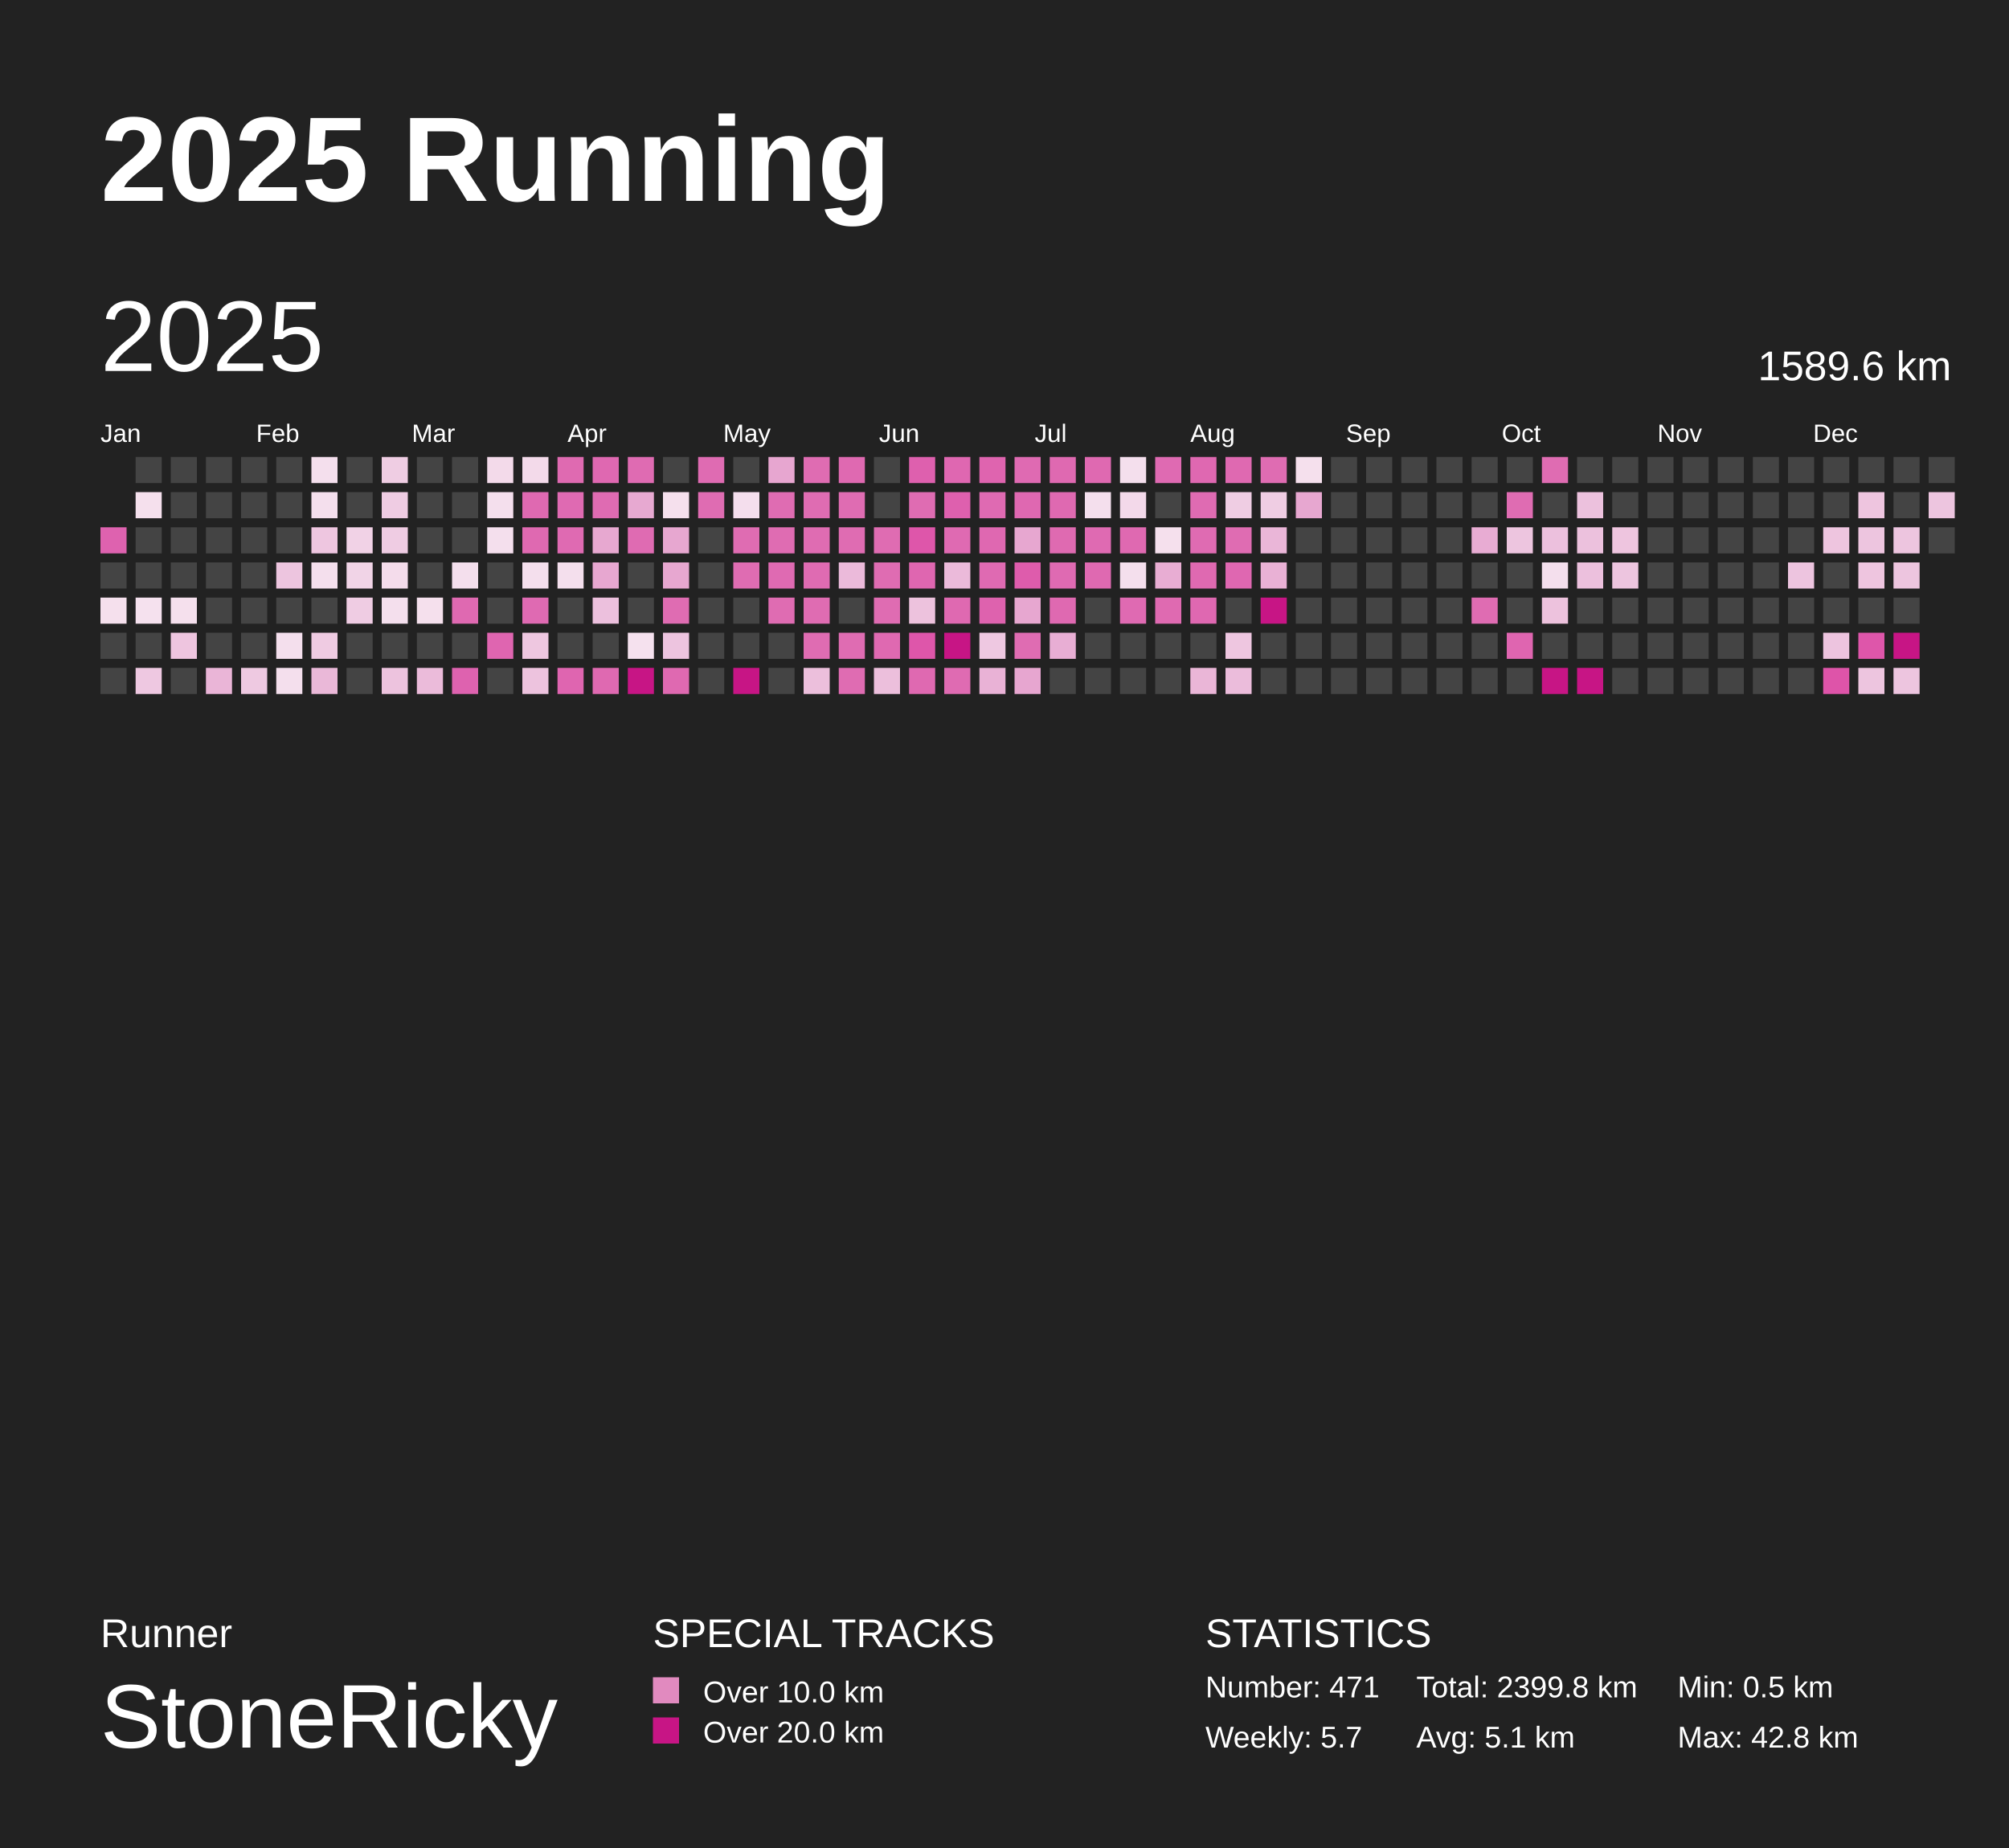
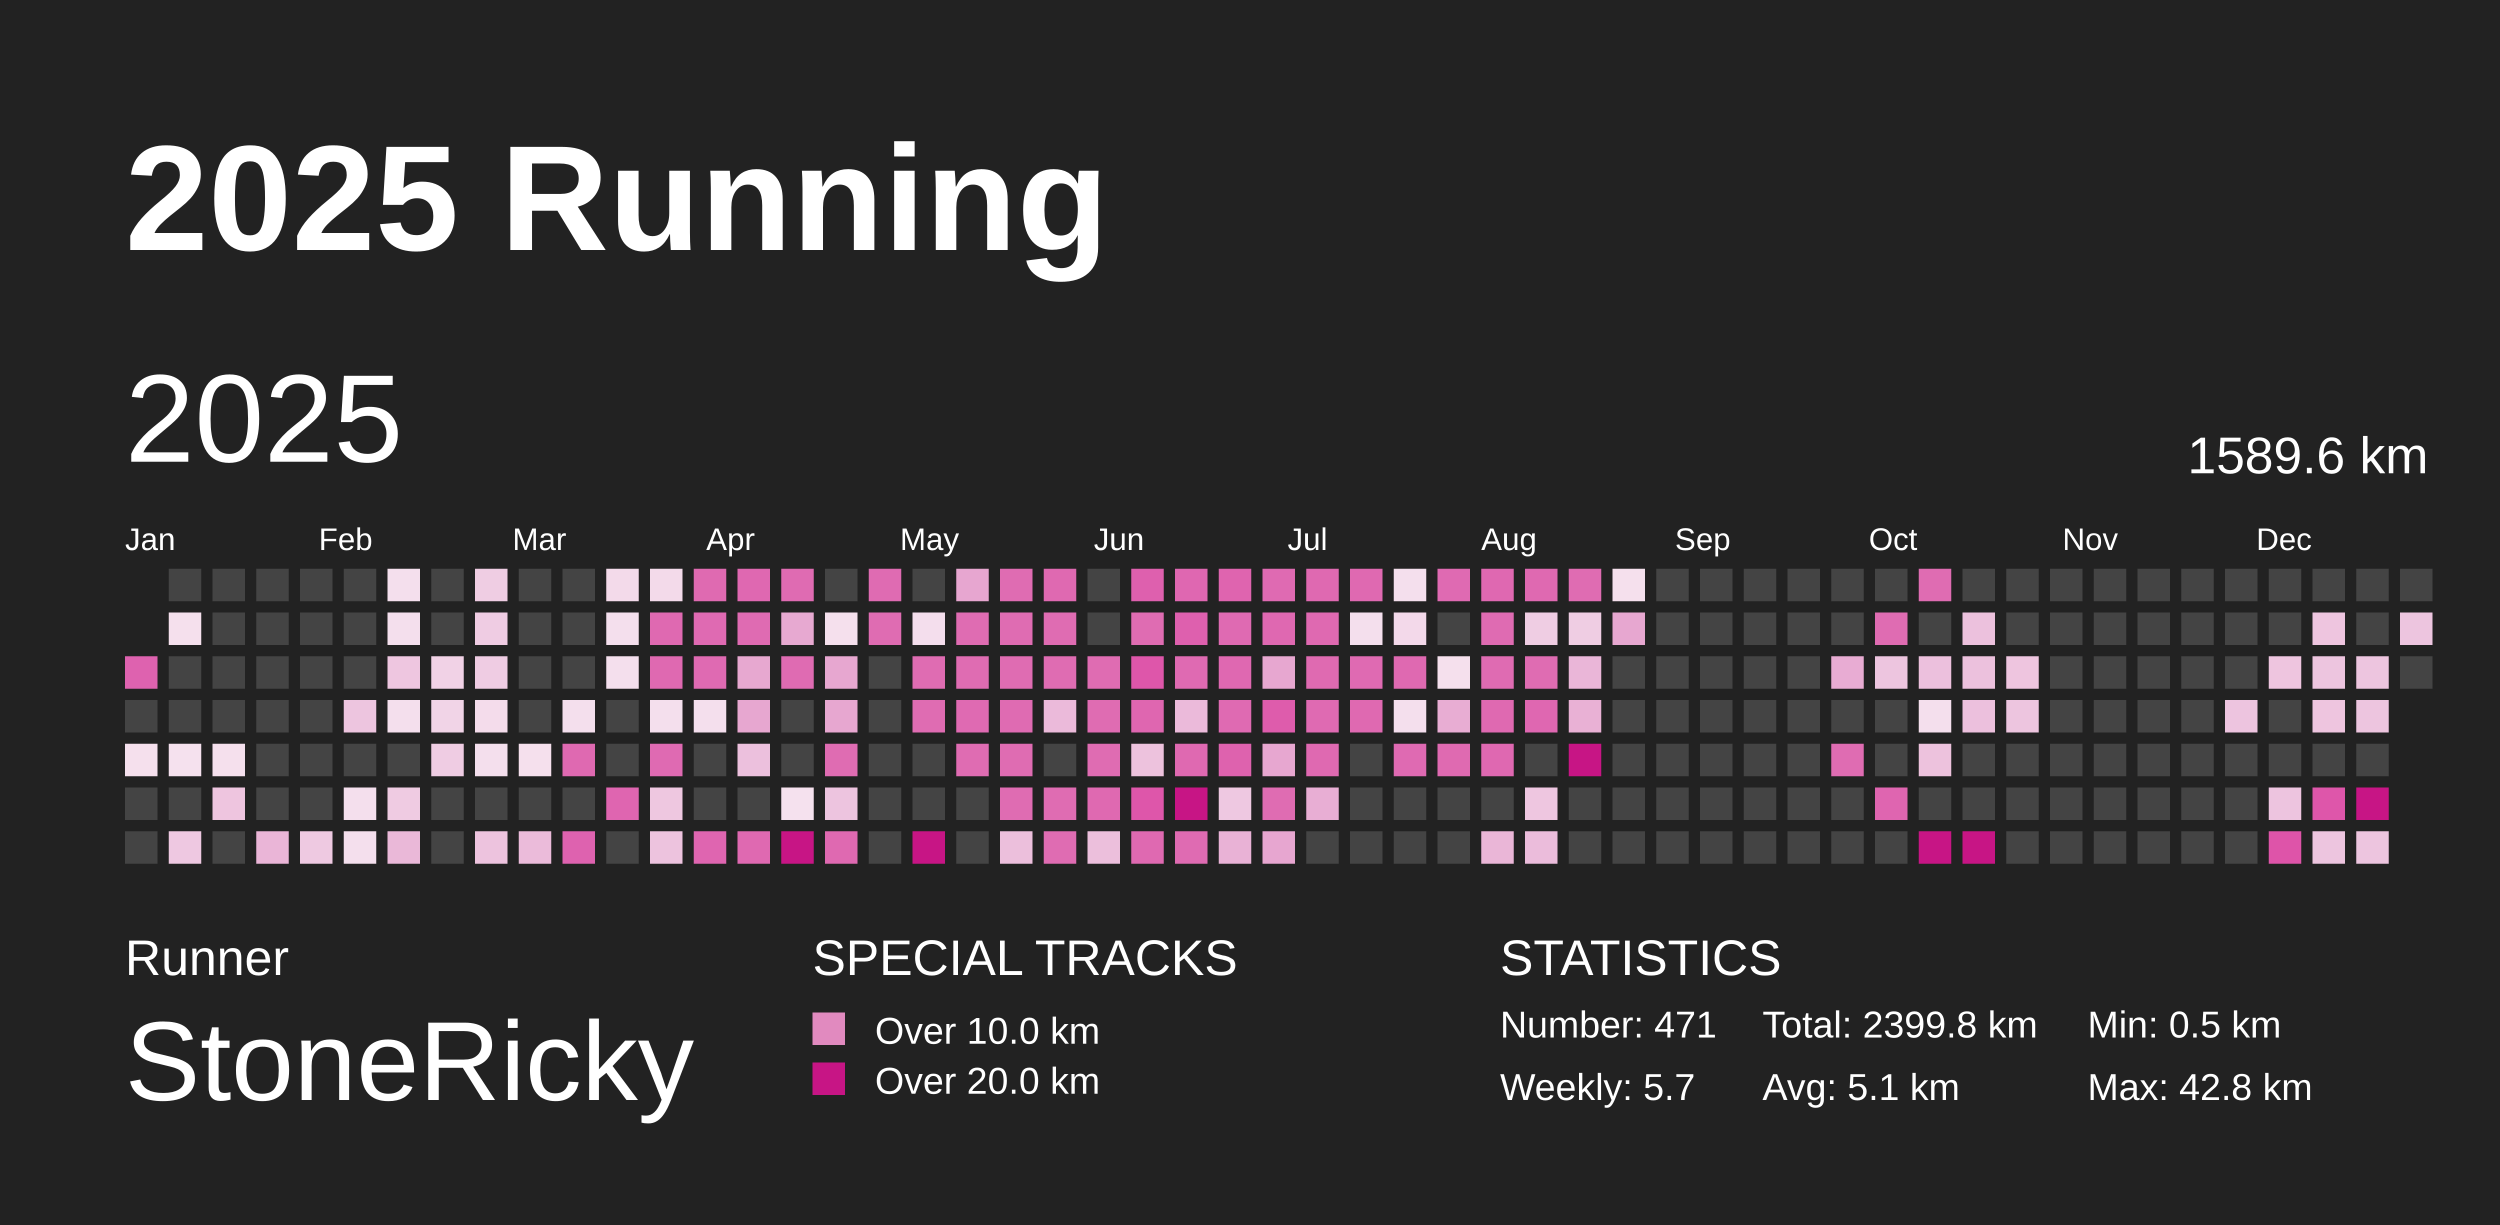
- <svg xmlns="http://www.w3.org/2000/svg" baseProfile="full" height="184mm" version="1.1" viewBox="0,0,200,184" width="200mm">
+ <svg xmlns="http://www.w3.org/2000/svg" baseProfile="full" height="98mm" version="1.1" viewBox="0,0,200,98" width="200mm">
  <defs />
-   <rect fill="#222222" height="184" width="200" x="0" y="0" />
+   <rect fill="#222222" height="98" width="200" x="0" y="0" />
  <text fill="#FFFFFF" style="font-size:12px; font-family:Arial; font-weight:bold;" x="10" y="20">2025 Running</text>
-   <text fill="#FFFFFF" style="font-size:4px; font-family:Arial" x="10" y="164">Runner</text>
-   <text fill="#FFFFFF" style="font-size:9px; font-family:Arial" x="10" y="174">StoneRicky</text>
-   <text fill="#FFFFFF" style="font-size:4px; font-family:Arial" x="65" y="164">SPECIAL TRACKS</text>
-   <rect fill="#E18ABF" height="2.6" width="2.6" x="65" y="167" />
-   <text fill="#FFFFFF" style="font-size:3px; font-family:Arial" x="70" y="169.5">Over 10.0 km</text>
-   <rect fill="#C71585" height="2.6" width="2.6" x="65" y="171" />
-   <text fill="#FFFFFF" style="font-size:3px; font-family:Arial" x="70" y="173.5">Over 20.0 km</text>
-   <text fill="#FFFFFF" style="font-size:4px; font-family:Arial" x="120" y="164">STATISTICS</text>
-   <text fill="#FFFFFF" style="font-size:3px; font-family:Arial" x="120" y="169">Number: 471</text>
-   <text fill="#FFFFFF" style="font-size:3px; font-family:Arial" x="120" y="174">Weekly: 5.7</text>
-   <text fill="#FFFFFF" style="font-size:3px; font-family:Arial" x="141" y="169">Total: 2399.8 km</text>
-   <text fill="#FFFFFF" style="font-size:3px; font-family:Arial" x="141" y="174">Avg: 5.1 km</text>
-   <text fill="#FFFFFF" style="font-size:3px; font-family:Arial" x="167" y="169">Min: 0.5 km</text>
-   <text fill="#FFFFFF" style="font-size:3px; font-family:Arial" x="167" y="174">Max: 42.8 km</text>
+   <text fill="#FFFFFF" style="font-size:4px; font-family:Arial" x="10" y="78">Runner</text>
+   <text fill="#FFFFFF" style="font-size:9px; font-family:Arial" x="10" y="88">StoneRicky</text>
+   <text fill="#FFFFFF" style="font-size:4px; font-family:Arial" x="65" y="78">SPECIAL TRACKS</text>
+   <rect fill="#E18ABF" height="2.6" width="2.6" x="65" y="81" />
+   <text fill="#FFFFFF" style="font-size:3px; font-family:Arial" x="70" y="83.5">Over 10.0 km</text>
+   <rect fill="#C71585" height="2.6" width="2.6" x="65" y="85" />
+   <text fill="#FFFFFF" style="font-size:3px; font-family:Arial" x="70" y="87.5">Over 20.0 km</text>
+   <text fill="#FFFFFF" style="font-size:4px; font-family:Arial" x="120" y="78">STATISTICS</text>
+   <text fill="#FFFFFF" style="font-size:3px; font-family:Arial" x="120" y="83">Number: 471</text>
+   <text fill="#FFFFFF" style="font-size:3px; font-family:Arial" x="120" y="88">Weekly: 5.7</text>
+   <text fill="#FFFFFF" style="font-size:3px; font-family:Arial" x="141" y="83">Total: 2399.8 km</text>
+   <text fill="#FFFFFF" style="font-size:3px; font-family:Arial" x="141" y="88">Avg: 5.1 km</text>
+   <text fill="#FFFFFF" style="font-size:3px; font-family:Arial" x="167" y="83">Min: 0.5 km</text>
+   <text fill="#FFFFFF" style="font-size:3px; font-family:Arial" x="167" y="88">Max: 42.8 km</text>
  <text dominant-baseline="hanging" fill="#FFFFFF" style="font-size:10.0px; font-family:Arial;" x="10" y="30">2025</text>
  <text dominant-baseline="hanging" fill="#FFFFFF" style="font-size:4.125px; font-family:Arial;" x="175" y="35">1589.6 km</text>
  <text fill="#FFFFFF" style="font-size:2.5px; font-family:Arial" x="10.0" y="44">Jan</text>
  <text fill="#FFFFFF" style="font-size:2.5px; font-family:Arial" x="25.5" y="44">Feb</text>
  <text fill="#FFFFFF" style="font-size:2.5px; font-family:Arial" x="41.0" y="44">Mar</text>
  <text fill="#FFFFFF" style="font-size:2.5px; font-family:Arial" x="56.5" y="44">Apr</text>
  <text fill="#FFFFFF" style="font-size:2.5px; font-family:Arial" x="72.0" y="44">May</text>
  <text fill="#FFFFFF" style="font-size:2.5px; font-family:Arial" x="87.5" y="44">Jun</text>
  <text fill="#FFFFFF" style="font-size:2.5px; font-family:Arial" x="103.0" y="44">Jul</text>
  <text fill="#FFFFFF" style="font-size:2.5px; font-family:Arial" x="118.5" y="44">Aug</text>
  <text fill="#FFFFFF" style="font-size:2.5px; font-family:Arial" x="134.0" y="44">Sep</text>
  <text fill="#FFFFFF" style="font-size:2.5px; font-family:Arial" x="149.5" y="44">Oct</text>
  <text fill="#FFFFFF" style="font-size:2.5px; font-family:Arial" x="165.0" y="44">Nov</text>
  <text fill="#FFFFFF" style="font-size:2.5px; font-family:Arial" x="180.5" y="44">Dec</text>
  <rect fill="#de62af" height="2.6" width="2.6" x="10.0" y="52.5" />
  <rect fill="#444444" height="2.6" width="2.6" x="10.0" y="56.0" />
  <rect fill="#f5e0ed" height="2.6" width="2.6" x="10.0" y="59.5" />
  <rect fill="#444444" height="2.6" width="2.6" x="10.0" y="63.0" />
  <rect fill="#444444" height="2.6" width="2.6" x="10.0" y="66.5" />
  <rect fill="#444444" height="2.6" width="2.6" x="13.5" y="45.5" />
  <rect fill="#f5e0ed" height="2.6" width="2.6" x="13.5" y="49.0" />
  <rect fill="#444444" height="2.6" width="2.6" x="13.5" y="52.5" />
  <rect fill="#444444" height="2.6" width="2.6" x="13.5" y="56.0" />
  <rect fill="#f5e1ee" height="2.6" width="2.6" x="13.5" y="59.5" />
  <rect fill="#444444" height="2.6" width="2.6" x="13.5" y="63.0" />
  <rect fill="#eec8e1" height="2.6" width="2.6" x="13.5" y="66.5" />
  <rect fill="#444444" height="2.6" width="2.6" x="17.0" y="45.5" />
  <rect fill="#444444" height="2.6" width="2.6" x="17.0" y="49.0" />
  <rect fill="#444444" height="2.6" width="2.6" x="17.0" y="52.5" />
  <rect fill="#444444" height="2.6" width="2.6" x="17.0" y="56.0" />
  <rect fill="#f5e0ed" height="2.6" width="2.6" x="17.0" y="59.5" />
  <rect fill="#eec5df" height="2.6" width="2.6" x="17.0" y="63.0" />
  <rect fill="#444444" height="2.6" width="2.6" x="17.0" y="66.5" />
  <rect fill="#444444" height="2.6" width="2.6" x="20.5" y="45.5" />
  <rect fill="#444444" height="2.6" width="2.6" x="20.5" y="49.0" />
  <rect fill="#444444" height="2.6" width="2.6" x="20.5" y="52.5" />
  <rect fill="#444444" height="2.6" width="2.6" x="20.5" y="56.0" />
  <rect fill="#444444" height="2.6" width="2.6" x="20.5" y="59.5" />
  <rect fill="#444444" height="2.6" width="2.6" x="20.5" y="63.0" />
  <rect fill="#eab5d7" height="2.6" width="2.6" x="20.5" y="66.5" />
  <rect fill="#444444" height="2.6" width="2.6" x="24.0" y="45.5" />
  <rect fill="#444444" height="2.6" width="2.6" x="24.0" y="49.0" />
  <rect fill="#444444" height="2.6" width="2.6" x="24.0" y="52.5" />
  <rect fill="#444444" height="2.6" width="2.6" x="24.0" y="56.0" />
  <rect fill="#444444" height="2.6" width="2.6" x="24.0" y="59.5" />
  <rect fill="#444444" height="2.6" width="2.6" x="24.0" y="63.0" />
  <rect fill="#eec9e1" height="2.6" width="2.6" x="24.0" y="66.5" />
  <rect fill="#444444" height="2.6" width="2.6" x="27.5" y="45.5" />
  <rect fill="#444444" height="2.6" width="2.6" x="27.5" y="49.0" />
  <rect fill="#444444" height="2.6" width="2.6" x="27.5" y="52.5" />
  <rect fill="#edc5df" height="2.6" width="2.6" x="27.5" y="56.0" />
  <rect fill="#444444" height="2.6" width="2.6" x="27.5" y="59.5" />
  <rect fill="#f4dfed" height="2.6" width="2.6" x="27.5" y="63.0" />
  <rect fill="#f4dfed" height="2.6" width="2.6" x="27.5" y="66.5" />
  <rect fill="#f4dfed" height="2.6" width="2.6" x="31.0" y="45.5" />
  <rect fill="#f4dfed" height="2.6" width="2.6" x="31.0" y="49.0" />
  <rect fill="#eec6e0" height="2.6" width="2.6" x="31.0" y="52.5" />
  <rect fill="#f4dfed" height="2.6" width="2.6" x="31.0" y="56.0" />
  <rect fill="#444444" height="2.6" width="2.6" x="31.0" y="59.5" />
  <rect fill="#efcbe2" height="2.6" width="2.6" x="31.0" y="63.0" />
  <rect fill="#eab8d8" height="2.6" width="2.6" x="31.0" y="66.5" />
  <rect fill="#444444" height="2.6" width="2.6" x="34.5" y="45.5" />
  <rect fill="#444444" height="2.6" width="2.6" x="34.5" y="49.0" />
  <rect fill="#f1d2e6" height="2.6" width="2.6" x="34.5" y="52.5" />
  <rect fill="#f1d4e7" height="2.6" width="2.6" x="34.5" y="56.0" />
  <rect fill="#efcce3" height="2.6" width="2.6" x="34.5" y="59.5" />
  <rect fill="#444444" height="2.6" width="2.6" x="34.5" y="63.0" />
  <rect fill="#444444" height="2.6" width="2.6" x="34.5" y="66.5" />
  <rect fill="#efcde3" height="2.6" width="2.6" x="38.0" y="45.5" />
  <rect fill="#efcce3" height="2.6" width="2.6" x="38.0" y="49.0" />
  <rect fill="#efcce3" height="2.6" width="2.6" x="38.0" y="52.5" />
  <rect fill="#f4dceb" height="2.6" width="2.6" x="38.0" y="56.0" />
  <rect fill="#f4dfed" height="2.6" width="2.6" x="38.0" y="59.5" />
  <rect fill="#444444" height="2.6" width="2.6" x="38.0" y="63.0" />
  <rect fill="#edc3de" height="2.6" width="2.6" x="38.0" y="66.5" />
  <rect fill="#444444" height="2.6" width="2.6" x="41.5" y="45.5" />
  <rect fill="#444444" height="2.6" width="2.6" x="41.5" y="49.0" />
  <rect fill="#444444" height="2.6" width="2.6" x="41.5" y="52.5" />
  <rect fill="#444444" height="2.6" width="2.6" x="41.5" y="56.0" />
  <rect fill="#f5e0ed" height="2.6" width="2.6" x="41.5" y="59.5" />
  <rect fill="#444444" height="2.6" width="2.6" x="41.5" y="63.0" />
  <rect fill="#ebbbda" height="2.6" width="2.6" x="41.5" y="66.5" />
  <rect fill="#444444" height="2.6" width="2.6" x="45.0" y="45.5" />
  <rect fill="#444444" height="2.6" width="2.6" x="45.0" y="49.0" />
  <rect fill="#444444" height="2.6" width="2.6" x="45.0" y="52.5" />
  <rect fill="#f4dfed" height="2.6" width="2.6" x="45.0" y="56.0" />
  <rect fill="#df69b1" height="2.6" width="2.6" x="45.0" y="59.5" />
  <rect fill="#444444" height="2.6" width="2.6" x="45.0" y="63.0" />
  <rect fill="#de62af" height="2.6" width="2.6" x="45.0" y="66.5" />
  <rect fill="#f3daea" height="2.6" width="2.6" x="48.5" y="45.5" />
  <rect fill="#f4dfed" height="2.6" width="2.6" x="48.5" y="49.0" />
  <rect fill="#f4dfed" height="2.6" width="2.6" x="48.5" y="52.5" />
  <rect fill="#444444" height="2.6" width="2.6" x="48.5" y="56.0" />
  <rect fill="#444444" height="2.6" width="2.6" x="48.5" y="59.5" />
  <rect fill="#df65b0" height="2.6" width="2.6" x="48.5" y="63.0" />
  <rect fill="#444444" height="2.6" width="2.6" x="48.5" y="66.5" />
  <rect fill="#f3daea" height="2.6" width="2.6" x="52.0" y="45.5" />
  <rect fill="#df69b1" height="2.6" width="2.6" x="52.0" y="49.0" />
  <rect fill="#df69b1" height="2.6" width="2.6" x="52.0" y="52.5" />
  <rect fill="#f4dfed" height="2.6" width="2.6" x="52.0" y="56.0" />
  <rect fill="#df6ab2" height="2.6" width="2.6" x="52.0" y="59.5" />
  <rect fill="#eec7e0" height="2.6" width="2.6" x="52.0" y="63.0" />
  <rect fill="#edc3de" height="2.6" width="2.6" x="52.0" y="66.5" />
  <rect fill="#df6ab1" height="2.6" width="2.6" x="55.5" y="45.5" />
  <rect fill="#df6ab2" height="2.6" width="2.6" x="55.5" y="49.0" />
  <rect fill="#df6ab2" height="2.6" width="2.6" x="55.5" y="52.5" />
  <rect fill="#f4dfed" height="2.6" width="2.6" x="55.5" y="56.0" />
  <rect fill="#444444" height="2.6" width="2.6" x="55.5" y="59.5" />
  <rect fill="#444444" height="2.6" width="2.6" x="55.5" y="63.0" />
  <rect fill="#df65b0" height="2.6" width="2.6" x="55.5" y="66.5" />
  <rect fill="#df68b1" height="2.6" width="2.6" x="59.0" y="45.5" />
  <rect fill="#df6bb2" height="2.6" width="2.6" x="59.0" y="49.0" />
  <rect fill="#e7a8d0" height="2.6" width="2.6" x="59.0" y="52.5" />
  <rect fill="#e7a7d0" height="2.6" width="2.6" x="59.0" y="56.0" />
  <rect fill="#ecc0dd" height="2.6" width="2.6" x="59.0" y="59.5" />
  <rect fill="#444444" height="2.6" width="2.6" x="59.0" y="63.0" />
  <rect fill="#df69b1" height="2.6" width="2.6" x="59.0" y="66.5" />
  <rect fill="#df6bb2" height="2.6" width="2.6" x="62.5" y="45.5" />
  <rect fill="#e7a9d1" height="2.6" width="2.6" x="62.5" y="49.0" />
  <rect fill="#df6bb2" height="2.6" width="2.6" x="62.5" y="52.5" />
  <rect fill="#444444" height="2.6" width="2.6" x="62.5" y="56.0" />
  <rect fill="#444444" height="2.6" width="2.6" x="62.5" y="59.5" />
  <rect fill="#f5e1ee" height="2.6" width="2.6" x="62.5" y="63.0" />
  <rect fill="#C71585" height="2.6" width="2.6" x="62.5" y="66.5" />
  <rect fill="#444444" height="2.6" width="2.6" x="66.0" y="45.5" />
  <rect fill="#f5e0ed" height="2.6" width="2.6" x="66.0" y="49.0" />
  <rect fill="#e7a7d0" height="2.6" width="2.6" x="66.0" y="52.5" />
  <rect fill="#e7a7d0" height="2.6" width="2.6" x="66.0" y="56.0" />
  <rect fill="#df6cb2" height="2.6" width="2.6" x="66.0" y="59.5" />
  <rect fill="#edc4df" height="2.6" width="2.6" x="66.0" y="63.0" />
  <rect fill="#df69b1" height="2.6" width="2.6" x="66.0" y="66.5" />
  <rect fill="#df6bb2" height="2.6" width="2.6" x="69.5" y="45.5" />
  <rect fill="#df6cb2" height="2.6" width="2.6" x="69.5" y="49.0" />
  <rect fill="#444444" height="2.6" width="2.6" x="69.5" y="52.5" />
  <rect fill="#444444" height="2.6" width="2.6" x="69.5" y="56.0" />
  <rect fill="#444444" height="2.6" width="2.6" x="69.5" y="59.5" />
  <rect fill="#444444" height="2.6" width="2.6" x="69.5" y="63.0" />
  <rect fill="#444444" height="2.6" width="2.6" x="69.5" y="66.5" />
  <rect fill="#444444" height="2.6" width="2.6" x="73.0" y="45.5" />
  <rect fill="#f4deed" height="2.6" width="2.6" x="73.0" y="49.0" />
  <rect fill="#df6cb2" height="2.6" width="2.6" x="73.0" y="52.5" />
  <rect fill="#df6cb2" height="2.6" width="2.6" x="73.0" y="56.0" />
  <rect fill="#444444" height="2.6" width="2.6" x="73.0" y="59.5" />
  <rect fill="#444444" height="2.6" width="2.6" x="73.0" y="63.0" />
  <rect fill="#C71585" height="2.6" width="2.6" x="73.0" y="66.5" />
  <rect fill="#e7a6d0" height="2.6" width="2.6" x="76.5" y="45.5" />
  <rect fill="#df6cb2" height="2.6" width="2.6" x="76.5" y="49.0" />
  <rect fill="#df6cb2" height="2.6" width="2.6" x="76.5" y="52.5" />
  <rect fill="#df6ab2" height="2.6" width="2.6" x="76.5" y="56.0" />
  <rect fill="#df6cb2" height="2.6" width="2.6" x="76.5" y="59.5" />
  <rect fill="#444444" height="2.6" width="2.6" x="76.5" y="63.0" />
  <rect fill="#444444" height="2.6" width="2.6" x="76.5" y="66.5" />
  <rect fill="#df6cb2" height="2.6" width="2.6" x="80.0" y="45.5" />
  <rect fill="#df6cb2" height="2.6" width="2.6" x="80.0" y="49.0" />
  <rect fill="#df6cb2" height="2.6" width="2.6" x="80.0" y="52.5" />
  <rect fill="#df6bb2" height="2.6" width="2.6" x="80.0" y="56.0" />
  <rect fill="#df6cb2" height="2.6" width="2.6" x="80.0" y="59.5" />
  <rect fill="#df6cb2" height="2.6" width="2.6" x="80.0" y="63.0" />
  <rect fill="#ecbfdc" height="2.6" width="2.6" x="80.0" y="66.5" />
  <rect fill="#df69b1" height="2.6" width="2.6" x="83.5" y="45.5" />
  <rect fill="#df6cb2" height="2.6" width="2.6" x="83.5" y="49.0" />
  <rect fill="#df6cb2" height="2.6" width="2.6" x="83.5" y="52.5" />
  <rect fill="#ebbada" height="2.6" width="2.6" x="83.5" y="56.0" />
  <rect fill="#444444" height="2.6" width="2.6" x="83.5" y="59.5" />
  <rect fill="#df6cb2" height="2.6" width="2.6" x="83.5" y="63.0" />
  <rect fill="#df6cb2" height="2.6" width="2.6" x="83.5" y="66.5" />
  <rect fill="#444444" height="2.6" width="2.6" x="87.0" y="45.5" />
  <rect fill="#444444" height="2.6" width="2.6" x="87.0" y="49.0" />
  <rect fill="#df6cb2" height="2.6" width="2.6" x="87.0" y="52.5" />
  <rect fill="#df6cb2" height="2.6" width="2.6" x="87.0" y="56.0" />
  <rect fill="#df6cb2" height="2.6" width="2.6" x="87.0" y="59.5" />
  <rect fill="#df69b1" height="2.6" width="2.6" x="87.0" y="63.0" />
  <rect fill="#ecbfdc" height="2.6" width="2.6" x="87.0" y="66.5" />
  <rect fill="#de60ae" height="2.6" width="2.6" x="90.5" y="45.5" />
  <rect fill="#df6cb2" height="2.6" width="2.6" x="90.5" y="49.0" />
  <rect fill="#de56aa" height="2.6" width="2.6" x="90.5" y="52.5" />
  <rect fill="#df66b0" height="2.6" width="2.6" x="90.5" y="56.0" />
  <rect fill="#edc2dd" height="2.6" width="2.6" x="90.5" y="59.5" />
  <rect fill="#de56aa" height="2.6" width="2.6" x="90.5" y="63.0" />
  <rect fill="#df69b1" height="2.6" width="2.6" x="90.5" y="66.5" />
  <rect fill="#df67b1" height="2.6" width="2.6" x="94.0" y="45.5" />
  <rect fill="#de60ae" height="2.6" width="2.6" x="94.0" y="49.0" />
  <rect fill="#df6ab2" height="2.6" width="2.6" x="94.0" y="52.5" />
  <rect fill="#ebbada" height="2.6" width="2.6" x="94.0" y="56.0" />
  <rect fill="#df69b1" height="2.6" width="2.6" x="94.0" y="59.5" />
  <rect fill="#C71585" height="2.6" width="2.6" x="94.0" y="63.0" />
  <rect fill="#df6bb2" height="2.6" width="2.6" x="94.0" y="66.5" />
  <rect fill="#df64af" height="2.6" width="2.6" x="97.5" y="45.5" />
  <rect fill="#df6ab2" height="2.6" width="2.6" x="97.5" y="49.0" />
  <rect fill="#df68b1" height="2.6" width="2.6" x="97.5" y="52.5" />
  <rect fill="#df6ab2" height="2.6" width="2.6" x="97.5" y="56.0" />
  <rect fill="#de62ae" height="2.6" width="2.6" x="97.5" y="59.5" />
  <rect fill="#eec8e1" height="2.6" width="2.6" x="97.5" y="63.0" />
  <rect fill="#e9b2d6" height="2.6" width="2.6" x="97.5" y="66.5" />
  <rect fill="#df6ab2" height="2.6" width="2.6" x="101.0" y="45.5" />
  <rect fill="#df68b1" height="2.6" width="2.6" x="101.0" y="49.0" />
  <rect fill="#e7a7d0" height="2.6" width="2.6" x="101.0" y="52.5" />
  <rect fill="#de5cac" height="2.6" width="2.6" x="101.0" y="56.0" />
  <rect fill="#e7a7d0" height="2.6" width="2.6" x="101.0" y="59.5" />
  <rect fill="#df6cb2" height="2.6" width="2.6" x="101.0" y="63.0" />
  <rect fill="#e7a6d0" height="2.6" width="2.6" x="101.0" y="66.5" />
  <rect fill="#df69b1" height="2.6" width="2.6" x="104.5" y="45.5" />
  <rect fill="#df69b1" height="2.6" width="2.6" x="104.5" y="49.0" />
  <rect fill="#df6ab1" height="2.6" width="2.6" x="104.5" y="52.5" />
  <rect fill="#df6ab2" height="2.6" width="2.6" x="104.5" y="56.0" />
  <rect fill="#df69b1" height="2.6" width="2.6" x="104.5" y="59.5" />
  <rect fill="#e8aed4" height="2.6" width="2.6" x="104.5" y="63.0" />
  <rect fill="#444444" height="2.6" width="2.6" x="104.5" y="66.5" />
  <rect fill="#df69b1" height="2.6" width="2.6" x="108.0" y="45.5" />
  <rect fill="#f4dfed" height="2.6" width="2.6" x="108.0" y="49.0" />
  <rect fill="#df6ab2" height="2.6" width="2.6" x="108.0" y="52.5" />
  <rect fill="#df69b1" height="2.6" width="2.6" x="108.0" y="56.0" />
  <rect fill="#444444" height="2.6" width="2.6" x="108.0" y="59.5" />
  <rect fill="#444444" height="2.6" width="2.6" x="108.0" y="63.0" />
  <rect fill="#444444" height="2.6" width="2.6" x="108.0" y="66.5" />
  <rect fill="#f4dfed" height="2.6" width="2.6" x="111.5" y="45.5" />
  <rect fill="#f3d9ea" height="2.6" width="2.6" x="111.5" y="49.0" />
  <rect fill="#df69b1" height="2.6" width="2.6" x="111.5" y="52.5" />
  <rect fill="#f4dfed" height="2.6" width="2.6" x="111.5" y="56.0" />
  <rect fill="#df6ab2" height="2.6" width="2.6" x="111.5" y="59.5" />
  <rect fill="#444444" height="2.6" width="2.6" x="111.5" y="63.0" />
  <rect fill="#444444" height="2.6" width="2.6" x="111.5" y="66.5" />
  <rect fill="#df6ab2" height="2.6" width="2.6" x="115.0" y="45.5" />
  <rect fill="#444444" height="2.6" width="2.6" x="115.0" y="49.0" />
  <rect fill="#f5e0ed" height="2.6" width="2.6" x="115.0" y="52.5" />
  <rect fill="#e8add3" height="2.6" width="2.6" x="115.0" y="56.0" />
  <rect fill="#df6ab1" height="2.6" width="2.6" x="115.0" y="59.5" />
  <rect fill="#444444" height="2.6" width="2.6" x="115.0" y="63.0" />
  <rect fill="#444444" height="2.6" width="2.6" x="115.0" y="66.5" />
  <rect fill="#df68b1" height="2.6" width="2.6" x="118.5" y="45.5" />
  <rect fill="#df6bb2" height="2.6" width="2.6" x="118.5" y="49.0" />
  <rect fill="#df6bb2" height="2.6" width="2.6" x="118.5" y="52.5" />
  <rect fill="#df69b1" height="2.6" width="2.6" x="118.5" y="56.0" />
  <rect fill="#df68b1" height="2.6" width="2.6" x="118.5" y="59.5" />
  <rect fill="#444444" height="2.6" width="2.6" x="118.5" y="63.0" />
  <rect fill="#eab6d7" height="2.6" width="2.6" x="118.5" y="66.5" />
  <rect fill="#df69b1" height="2.6" width="2.6" x="122.0" y="45.5" />
  <rect fill="#efcde3" height="2.6" width="2.6" x="122.0" y="49.0" />
  <rect fill="#df6cb2" height="2.6" width="2.6" x="122.0" y="52.5" />
  <rect fill="#df67b1" height="2.6" width="2.6" x="122.0" y="56.0" />
  <rect fill="#444444" height="2.6" width="2.6" x="122.0" y="59.5" />
  <rect fill="#eec6e0" height="2.6" width="2.6" x="122.0" y="63.0" />
  <rect fill="#ebbcdb" height="2.6" width="2.6" x="122.0" y="66.5" />
  <rect fill="#df6cb2" height="2.6" width="2.6" x="125.5" y="45.5" />
  <rect fill="#efcde3" height="2.6" width="2.6" x="125.5" y="49.0" />
  <rect fill="#eab6d8" height="2.6" width="2.6" x="125.5" y="52.5" />
  <rect fill="#e9b1d5" height="2.6" width="2.6" x="125.5" y="56.0" />
  <rect fill="#C71585" height="2.6" width="2.6" x="125.5" y="59.5" />
  <rect fill="#444444" height="2.6" width="2.6" x="125.5" y="63.0" />
  <rect fill="#444444" height="2.6" width="2.6" x="125.5" y="66.5" />
  <rect fill="#f5e0ed" height="2.6" width="2.6" x="129.0" y="45.5" />
  <rect fill="#e7a7d0" height="2.6" width="2.6" x="129.0" y="49.0" />
  <rect fill="#444444" height="2.6" width="2.6" x="129.0" y="52.5" />
  <rect fill="#444444" height="2.6" width="2.6" x="129.0" y="56.0" />
  <rect fill="#444444" height="2.6" width="2.6" x="129.0" y="59.5" />
  <rect fill="#444444" height="2.6" width="2.6" x="129.0" y="63.0" />
  <rect fill="#444444" height="2.6" width="2.6" x="129.0" y="66.5" />
  <rect fill="#444444" height="2.6" width="2.6" x="132.5" y="45.5" />
  <rect fill="#444444" height="2.6" width="2.6" x="132.5" y="49.0" />
  <rect fill="#444444" height="2.6" width="2.6" x="132.5" y="52.5" />
  <rect fill="#444444" height="2.6" width="2.6" x="132.5" y="56.0" />
  <rect fill="#444444" height="2.6" width="2.6" x="132.5" y="59.5" />
  <rect fill="#444444" height="2.6" width="2.6" x="132.5" y="63.0" />
  <rect fill="#444444" height="2.6" width="2.6" x="132.5" y="66.5" />
  <rect fill="#444444" height="2.6" width="2.6" x="136.0" y="45.5" />
  <rect fill="#444444" height="2.6" width="2.6" x="136.0" y="49.0" />
  <rect fill="#444444" height="2.6" width="2.6" x="136.0" y="52.5" />
  <rect fill="#444444" height="2.6" width="2.6" x="136.0" y="56.0" />
  <rect fill="#444444" height="2.6" width="2.6" x="136.0" y="59.5" />
  <rect fill="#444444" height="2.6" width="2.6" x="136.0" y="63.0" />
  <rect fill="#444444" height="2.6" width="2.6" x="136.0" y="66.5" />
  <rect fill="#444444" height="2.6" width="2.6" x="139.5" y="45.5" />
  <rect fill="#444444" height="2.6" width="2.6" x="139.5" y="49.0" />
  <rect fill="#444444" height="2.6" width="2.6" x="139.5" y="52.5" />
  <rect fill="#444444" height="2.6" width="2.6" x="139.5" y="56.0" />
  <rect fill="#444444" height="2.6" width="2.6" x="139.5" y="59.5" />
  <rect fill="#444444" height="2.6" width="2.6" x="139.5" y="63.0" />
  <rect fill="#444444" height="2.6" width="2.6" x="139.5" y="66.5" />
  <rect fill="#444444" height="2.6" width="2.6" x="143.0" y="45.5" />
  <rect fill="#444444" height="2.6" width="2.6" x="143.0" y="49.0" />
  <rect fill="#444444" height="2.6" width="2.6" x="143.0" y="52.5" />
  <rect fill="#444444" height="2.6" width="2.6" x="143.0" y="56.0" />
  <rect fill="#444444" height="2.6" width="2.6" x="143.0" y="59.5" />
  <rect fill="#444444" height="2.6" width="2.6" x="143.0" y="63.0" />
  <rect fill="#444444" height="2.6" width="2.6" x="143.0" y="66.5" />
  <rect fill="#444444" height="2.6" width="2.6" x="146.5" y="45.5" />
  <rect fill="#444444" height="2.6" width="2.6" x="146.5" y="49.0" />
  <rect fill="#e8acd3" height="2.6" width="2.6" x="146.5" y="52.5" />
  <rect fill="#444444" height="2.6" width="2.6" x="146.5" y="56.0" />
  <rect fill="#df6cb2" height="2.6" width="2.6" x="146.5" y="59.5" />
  <rect fill="#444444" height="2.6" width="2.6" x="146.5" y="63.0" />
  <rect fill="#444444" height="2.6" width="2.6" x="146.5" y="66.5" />
  <rect fill="#444444" height="2.6" width="2.6" x="150.0" y="45.5" />
  <rect fill="#df6cb2" height="2.6" width="2.6" x="150.0" y="49.0" />
  <rect fill="#edc5df" height="2.6" width="2.6" x="150.0" y="52.5" />
  <rect fill="#444444" height="2.6" width="2.6" x="150.0" y="56.0" />
  <rect fill="#444444" height="2.6" width="2.6" x="150.0" y="59.5" />
  <rect fill="#df65b0" height="2.6" width="2.6" x="150.0" y="63.0" />
  <rect fill="#444444" height="2.6" width="2.6" x="150.0" y="66.5" />
  <rect fill="#df6cb2" height="2.6" width="2.6" x="153.5" y="45.5" />
  <rect fill="#444444" height="2.6" width="2.6" x="153.5" y="49.0" />
  <rect fill="#ecc0dd" height="2.6" width="2.6" x="153.5" y="52.5" />
  <rect fill="#f4dfed" height="2.6" width="2.6" x="153.5" y="56.0" />
  <rect fill="#edc2dd" height="2.6" width="2.6" x="153.5" y="59.5" />
  <rect fill="#444444" height="2.6" width="2.6" x="153.5" y="63.0" />
  <rect fill="#C71585" height="2.6" width="2.6" x="153.5" y="66.5" />
  <rect fill="#444444" height="2.6" width="2.6" x="157.0" y="45.5" />
  <rect fill="#ecc1dd" height="2.6" width="2.6" x="157.0" y="49.0" />
  <rect fill="#ecc1dd" height="2.6" width="2.6" x="157.0" y="52.5" />
  <rect fill="#ecc0dd" height="2.6" width="2.6" x="157.0" y="56.0" />
  <rect fill="#444444" height="2.6" width="2.6" x="157.0" y="59.5" />
  <rect fill="#444444" height="2.6" width="2.6" x="157.0" y="63.0" />
  <rect fill="#C71585" height="2.6" width="2.6" x="157.0" y="66.5" />
  <rect fill="#444444" height="2.6" width="2.6" x="160.5" y="45.5" />
  <rect fill="#444444" height="2.6" width="2.6" x="160.5" y="49.0" />
  <rect fill="#eec5df" height="2.6" width="2.6" x="160.5" y="52.5" />
  <rect fill="#edc5df" height="2.6" width="2.6" x="160.5" y="56.0" />
  <rect fill="#444444" height="2.6" width="2.6" x="160.5" y="59.5" />
  <rect fill="#444444" height="2.6" width="2.6" x="160.5" y="63.0" />
  <rect fill="#444444" height="2.6" width="2.6" x="160.5" y="66.5" />
  <rect fill="#444444" height="2.6" width="2.6" x="164.0" y="45.5" />
  <rect fill="#444444" height="2.6" width="2.6" x="164.0" y="49.0" />
  <rect fill="#444444" height="2.6" width="2.6" x="164.0" y="52.5" />
  <rect fill="#444444" height="2.6" width="2.6" x="164.0" y="56.0" />
  <rect fill="#444444" height="2.6" width="2.6" x="164.0" y="59.5" />
  <rect fill="#444444" height="2.6" width="2.6" x="164.0" y="63.0" />
  <rect fill="#444444" height="2.6" width="2.6" x="164.0" y="66.5" />
  <rect fill="#444444" height="2.6" width="2.6" x="167.5" y="45.5" />
  <rect fill="#444444" height="2.6" width="2.6" x="167.5" y="49.0" />
  <rect fill="#444444" height="2.6" width="2.6" x="167.5" y="52.5" />
  <rect fill="#444444" height="2.6" width="2.6" x="167.5" y="56.0" />
  <rect fill="#444444" height="2.6" width="2.6" x="167.5" y="59.5" />
  <rect fill="#444444" height="2.6" width="2.6" x="167.5" y="63.0" />
  <rect fill="#444444" height="2.6" width="2.6" x="167.5" y="66.5" />
  <rect fill="#444444" height="2.6" width="2.6" x="171.0" y="45.5" />
  <rect fill="#444444" height="2.6" width="2.6" x="171.0" y="49.0" />
  <rect fill="#444444" height="2.6" width="2.6" x="171.0" y="52.5" />
  <rect fill="#444444" height="2.6" width="2.6" x="171.0" y="56.0" />
  <rect fill="#444444" height="2.6" width="2.6" x="171.0" y="59.5" />
  <rect fill="#444444" height="2.6" width="2.6" x="171.0" y="63.0" />
  <rect fill="#444444" height="2.6" width="2.6" x="171.0" y="66.5" />
  <rect fill="#444444" height="2.6" width="2.6" x="174.5" y="45.5" />
  <rect fill="#444444" height="2.6" width="2.6" x="174.5" y="49.0" />
  <rect fill="#444444" height="2.6" width="2.6" x="174.5" y="52.5" />
  <rect fill="#444444" height="2.6" width="2.6" x="174.5" y="56.0" />
  <rect fill="#444444" height="2.6" width="2.6" x="174.5" y="59.5" />
  <rect fill="#444444" height="2.6" width="2.6" x="174.5" y="63.0" />
  <rect fill="#444444" height="2.6" width="2.6" x="174.5" y="66.5" />
  <rect fill="#444444" height="2.6" width="2.6" x="178.0" y="45.5" />
  <rect fill="#444444" height="2.6" width="2.6" x="178.0" y="49.0" />
  <rect fill="#444444" height="2.6" width="2.6" x="178.0" y="52.5" />
  <rect fill="#edc4df" height="2.6" width="2.6" x="178.0" y="56.0" />
  <rect fill="#444444" height="2.6" width="2.6" x="178.0" y="59.5" />
  <rect fill="#444444" height="2.6" width="2.6" x="178.0" y="63.0" />
  <rect fill="#444444" height="2.6" width="2.6" x="178.0" y="66.5" />
  <rect fill="#444444" height="2.6" width="2.6" x="181.5" y="45.5" />
  <rect fill="#444444" height="2.6" width="2.6" x="181.5" y="49.0" />
  <rect fill="#eec5df" height="2.6" width="2.6" x="181.5" y="52.5" />
  <rect fill="#444444" height="2.6" width="2.6" x="181.5" y="56.0" />
  <rect fill="#444444" height="2.6" width="2.6" x="181.5" y="59.5" />
  <rect fill="#edc4df" height="2.6" width="2.6" x="181.5" y="63.0" />
  <rect fill="#de54a9" height="2.6" width="2.6" x="181.5" y="66.5" />
  <rect fill="#444444" height="2.6" width="2.6" x="185.0" y="45.5" />
  <rect fill="#eec5df" height="2.6" width="2.6" x="185.0" y="49.0" />
  <rect fill="#edc5df" height="2.6" width="2.6" x="185.0" y="52.5" />
  <rect fill="#eec5df" height="2.6" width="2.6" x="185.0" y="56.0" />
  <rect fill="#444444" height="2.6" width="2.6" x="185.0" y="59.5" />
  <rect fill="#de56aa" height="2.6" width="2.6" x="185.0" y="63.0" />
  <rect fill="#edc5df" height="2.6" width="2.6" x="185.0" y="66.5" />
  <rect fill="#444444" height="2.6" width="2.6" x="188.5" y="45.5" />
  <rect fill="#444444" height="2.6" width="2.6" x="188.5" y="49.0" />
  <rect fill="#edc5df" height="2.6" width="2.6" x="188.5" y="52.5" />
  <rect fill="#edc5df" height="2.6" width="2.6" x="188.5" y="56.0" />
  <rect fill="#444444" height="2.6" width="2.6" x="188.5" y="59.5" />
  <rect fill="#C71585" height="2.6" width="2.6" x="188.5" y="63.0" />
  <rect fill="#edc5df" height="2.6" width="2.6" x="188.5" y="66.5" />
  <rect fill="#444444" height="2.6" width="2.6" x="192.0" y="45.5" />
  <rect fill="#edc5df" height="2.6" width="2.6" x="192.0" y="49.0" />
  <rect fill="#444444" height="2.6" width="2.6" x="192.0" y="52.5" />
</svg>
